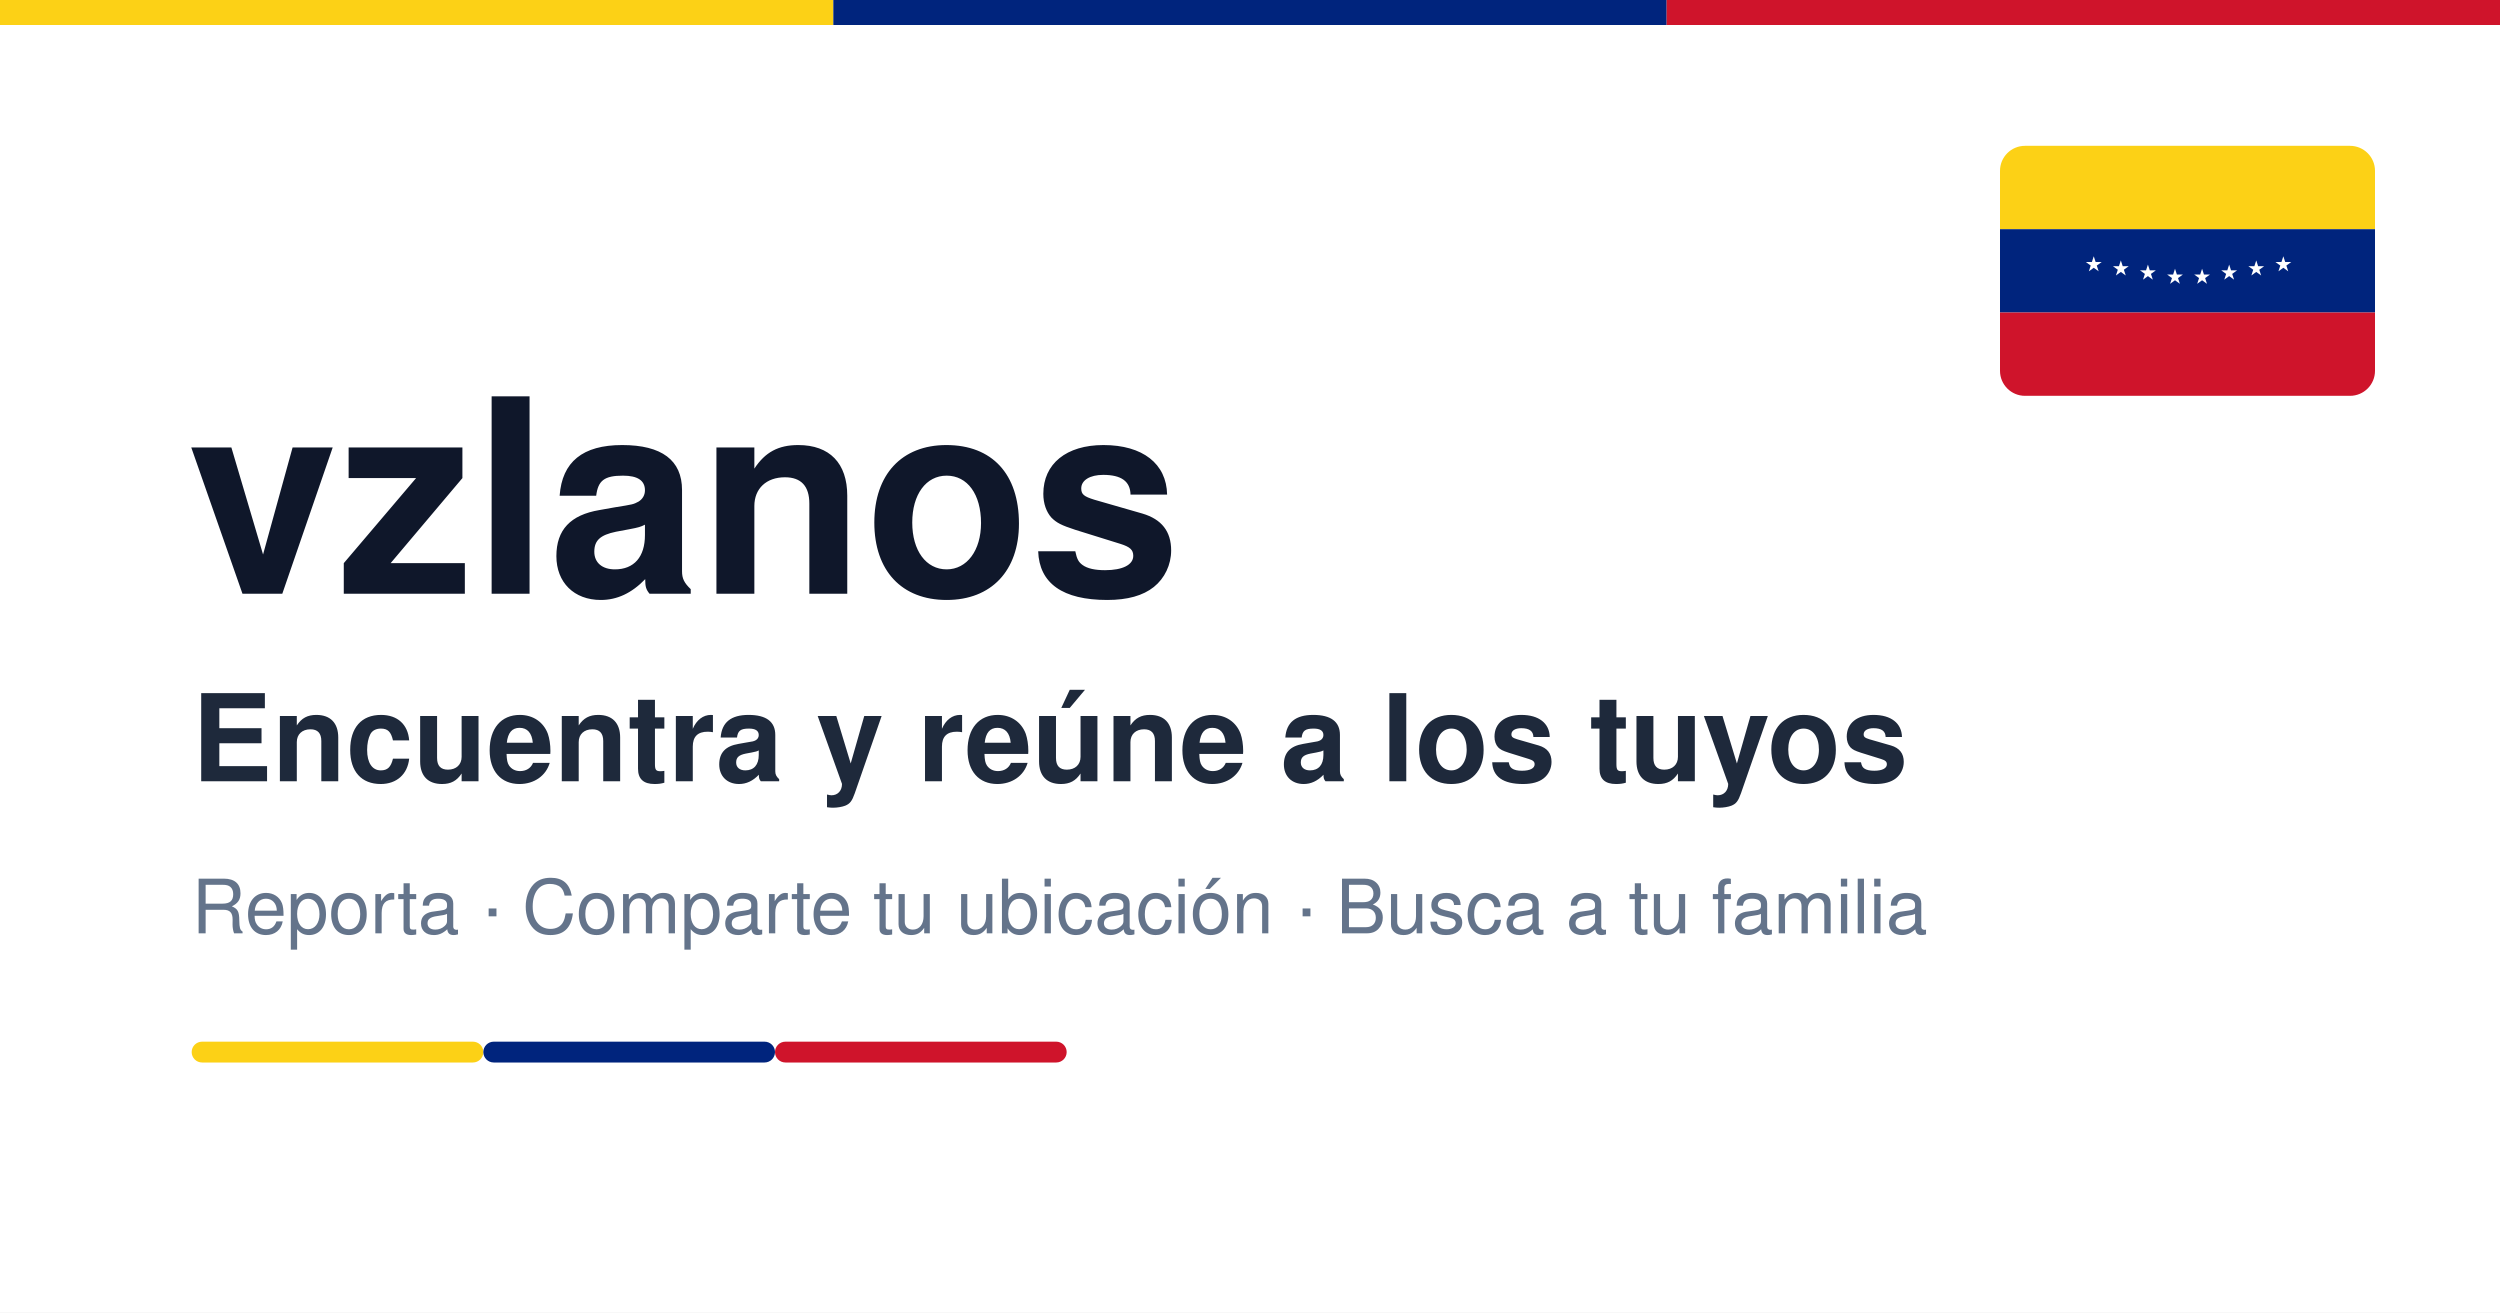
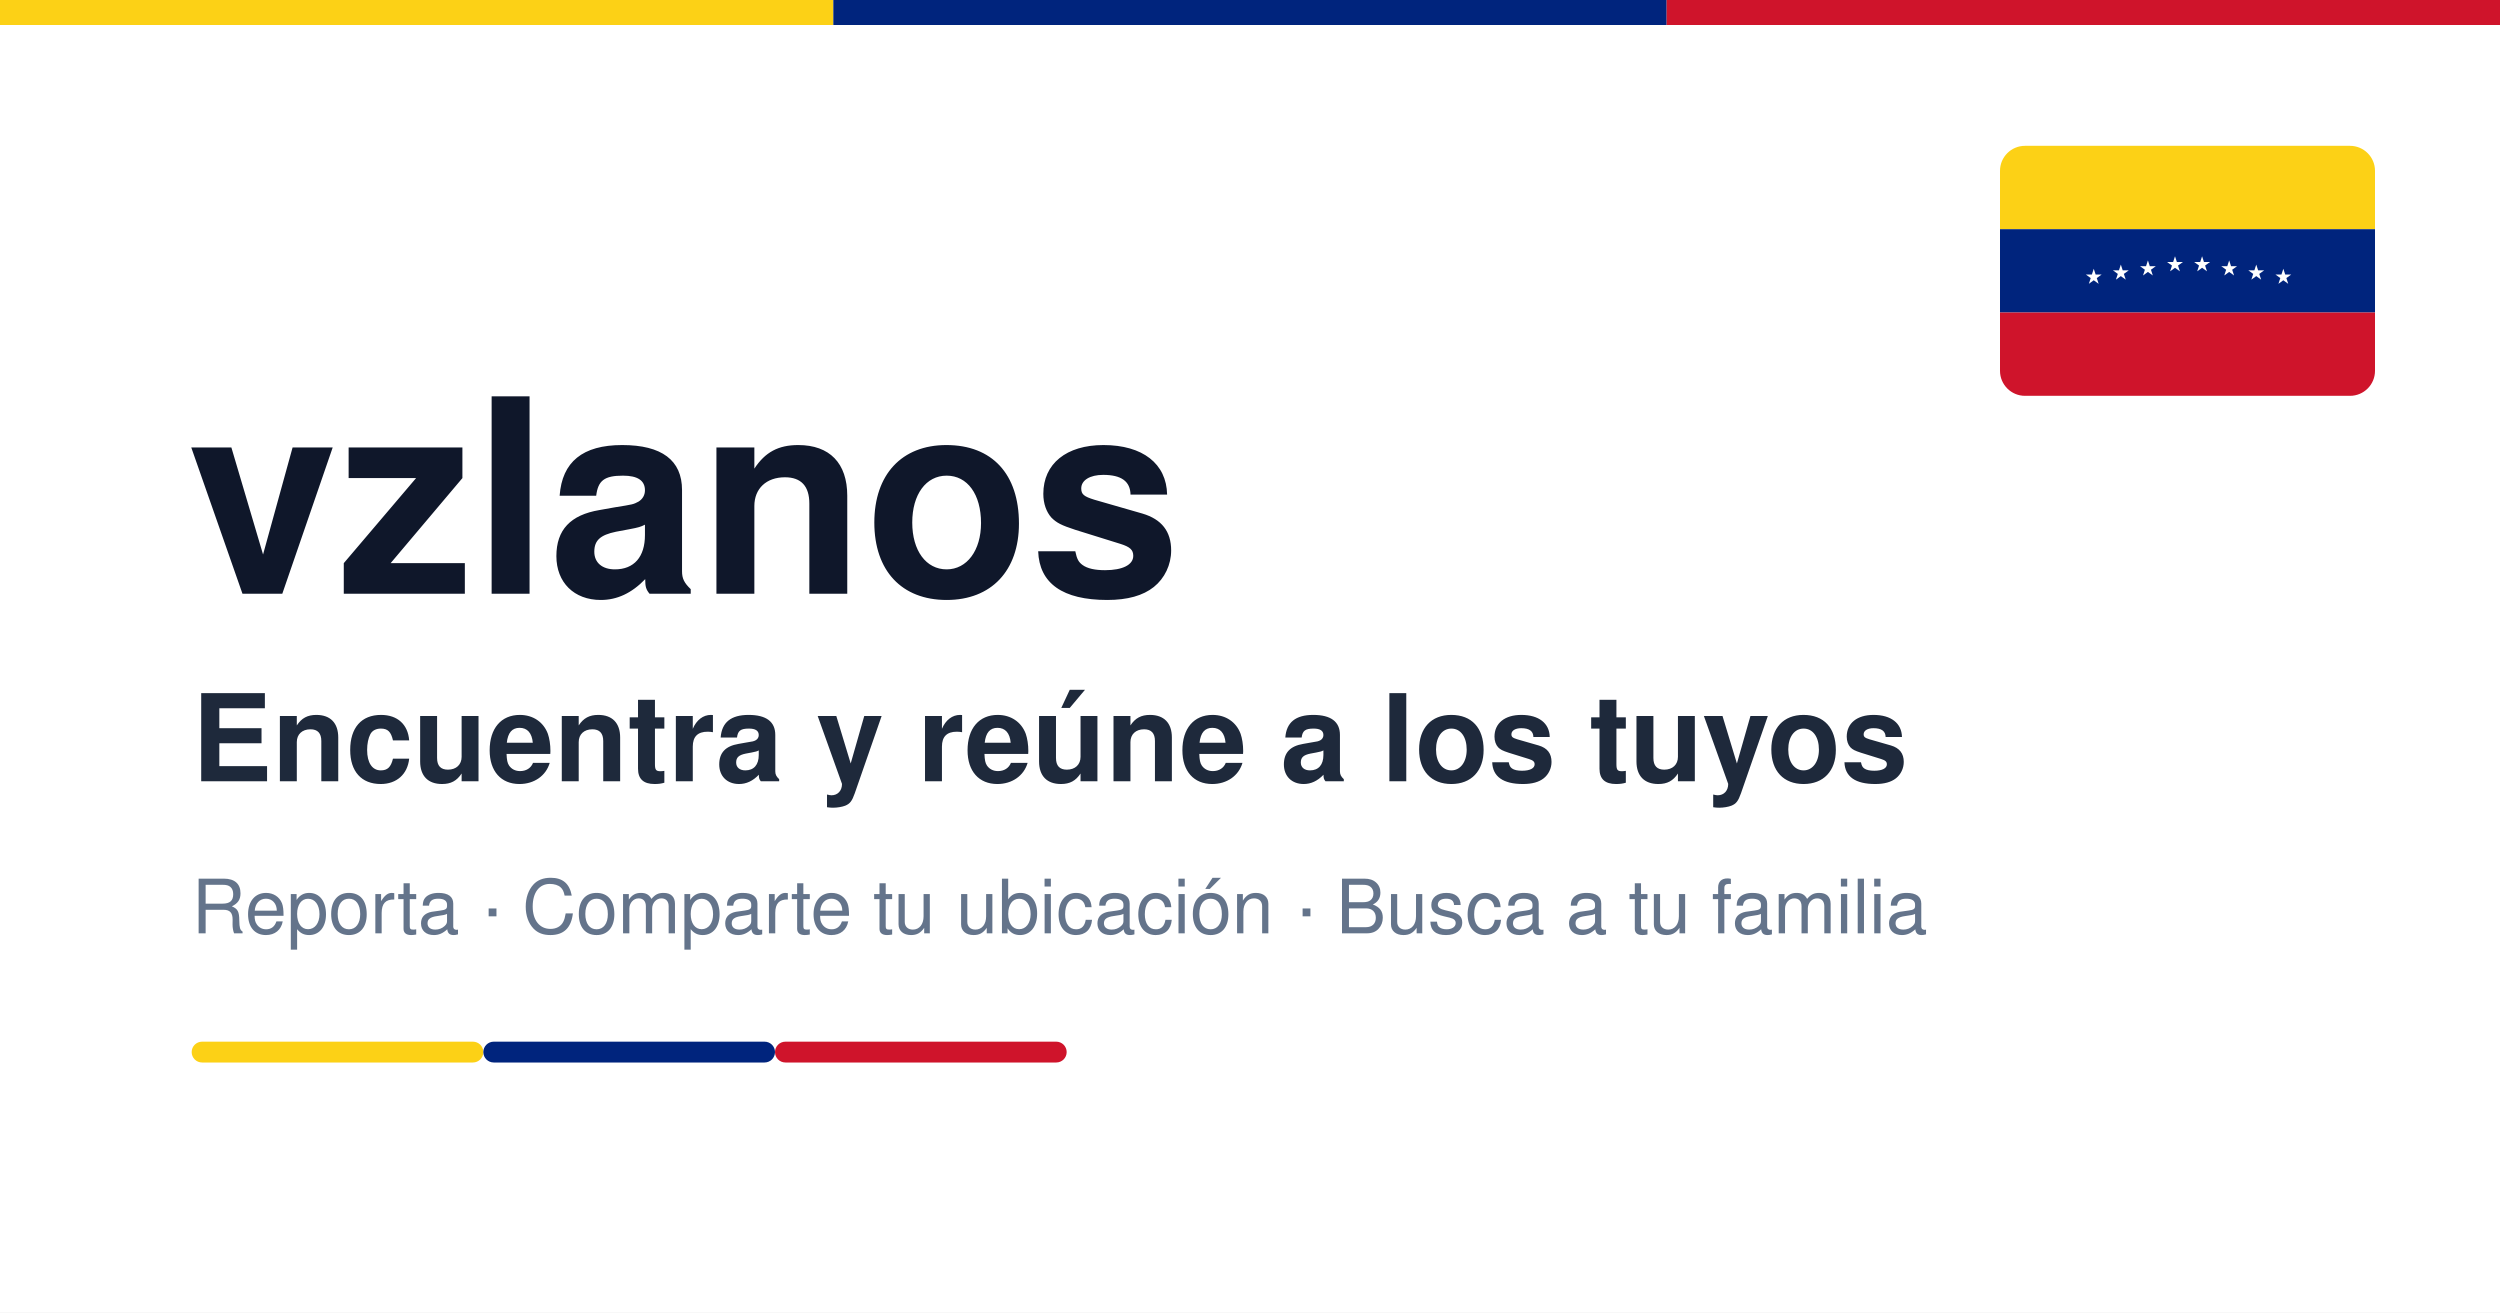
<svg xmlns="http://www.w3.org/2000/svg" width="1200" height="630" viewBox="0 0 1200 630">
  <defs>
    <clipPath id="flagclip">
      <rect x="960" y="70" width="180" height="120" rx="12" />
    </clipPath>
    <path id="ostar" d="M0,-1 L0.225,-0.309 L0.951,-0.309 L0.363,0.118 L0.588,0.809 L0,0.382 L-0.588,0.809 L-0.363,0.118 L-0.951,-0.309 L-0.225,-0.309 Z" fill="#ffffff" />
  </defs>
  <rect width="1200" height="630" fill="#ffffff" />
  <rect x="0" y="0" width="400" height="12" fill="#FCD116" />
  <rect x="400" y="0" width="400" height="12" fill="#00247D" />
  <rect x="800" y="0" width="400" height="12" fill="#CF142B" />
  <g clip-path="url(#flagclip)">
    <rect x="960" y="70" width="180" height="40" fill="#FCD116" />
    <rect x="960" y="110" width="180" height="40" fill="#00247D" />
    <rect x="960" y="150" width="180" height="40" fill="#CF142B" />
-     <use href="#ostar" transform="translate(1005,127) scale(4)" />
-     <use href="#ostar" transform="translate(1018,129) scale(4)" />
-     <use href="#ostar" transform="translate(1031,131) scale(4)" />
-     <use href="#ostar" transform="translate(1044,133) scale(4)" />
-     <use href="#ostar" transform="translate(1057,133) scale(4)" />
-     <use href="#ostar" transform="translate(1070,131) scale(4)" />
-     <use href="#ostar" transform="translate(1083,129) scale(4)" />
-     <use href="#ostar" transform="translate(1096,127) scale(4)" />
+     <use href="#ostar" transform="translate(1005,133) scale(4)" />
+     <use href="#ostar" transform="translate(1018,131) scale(4)" />
+     <use href="#ostar" transform="translate(1031,129) scale(4)" />
+     <use href="#ostar" transform="translate(1044,127) scale(4)" />
+     <use href="#ostar" transform="translate(1057,127) scale(4)" />
+     <use href="#ostar" transform="translate(1070,129) scale(4)" />
+     <use href="#ostar" transform="translate(1083,131) scale(4)" />
+     <use href="#ostar" transform="translate(1096,133) scale(4)" />
  </g>
  <text x="90" y="285" font-family="Helvetica, Arial, sans-serif" font-size="130" font-weight="700" fill="#0f172a">vzlanos</text>
  <text x="92" y="375" font-family="Helvetica, Arial, sans-serif" font-size="58" font-weight="600" fill="#1e293b">Encuentra y reúne a los tuyos</text>
  <text x="92" y="448" font-family="Helvetica, Arial, sans-serif" font-size="36" font-weight="400" fill="#64748b">Reporta · Comparte tu ubicación · Busca a tu familia</text>
  <rect x="92" y="500" width="140" height="10" rx="5" fill="#FCD116" />
  <rect x="232" y="500" width="140" height="10" rx="5" fill="#00247D" />
  <rect x="372" y="500" width="140" height="10" rx="5" fill="#CF142B" />
</svg>
